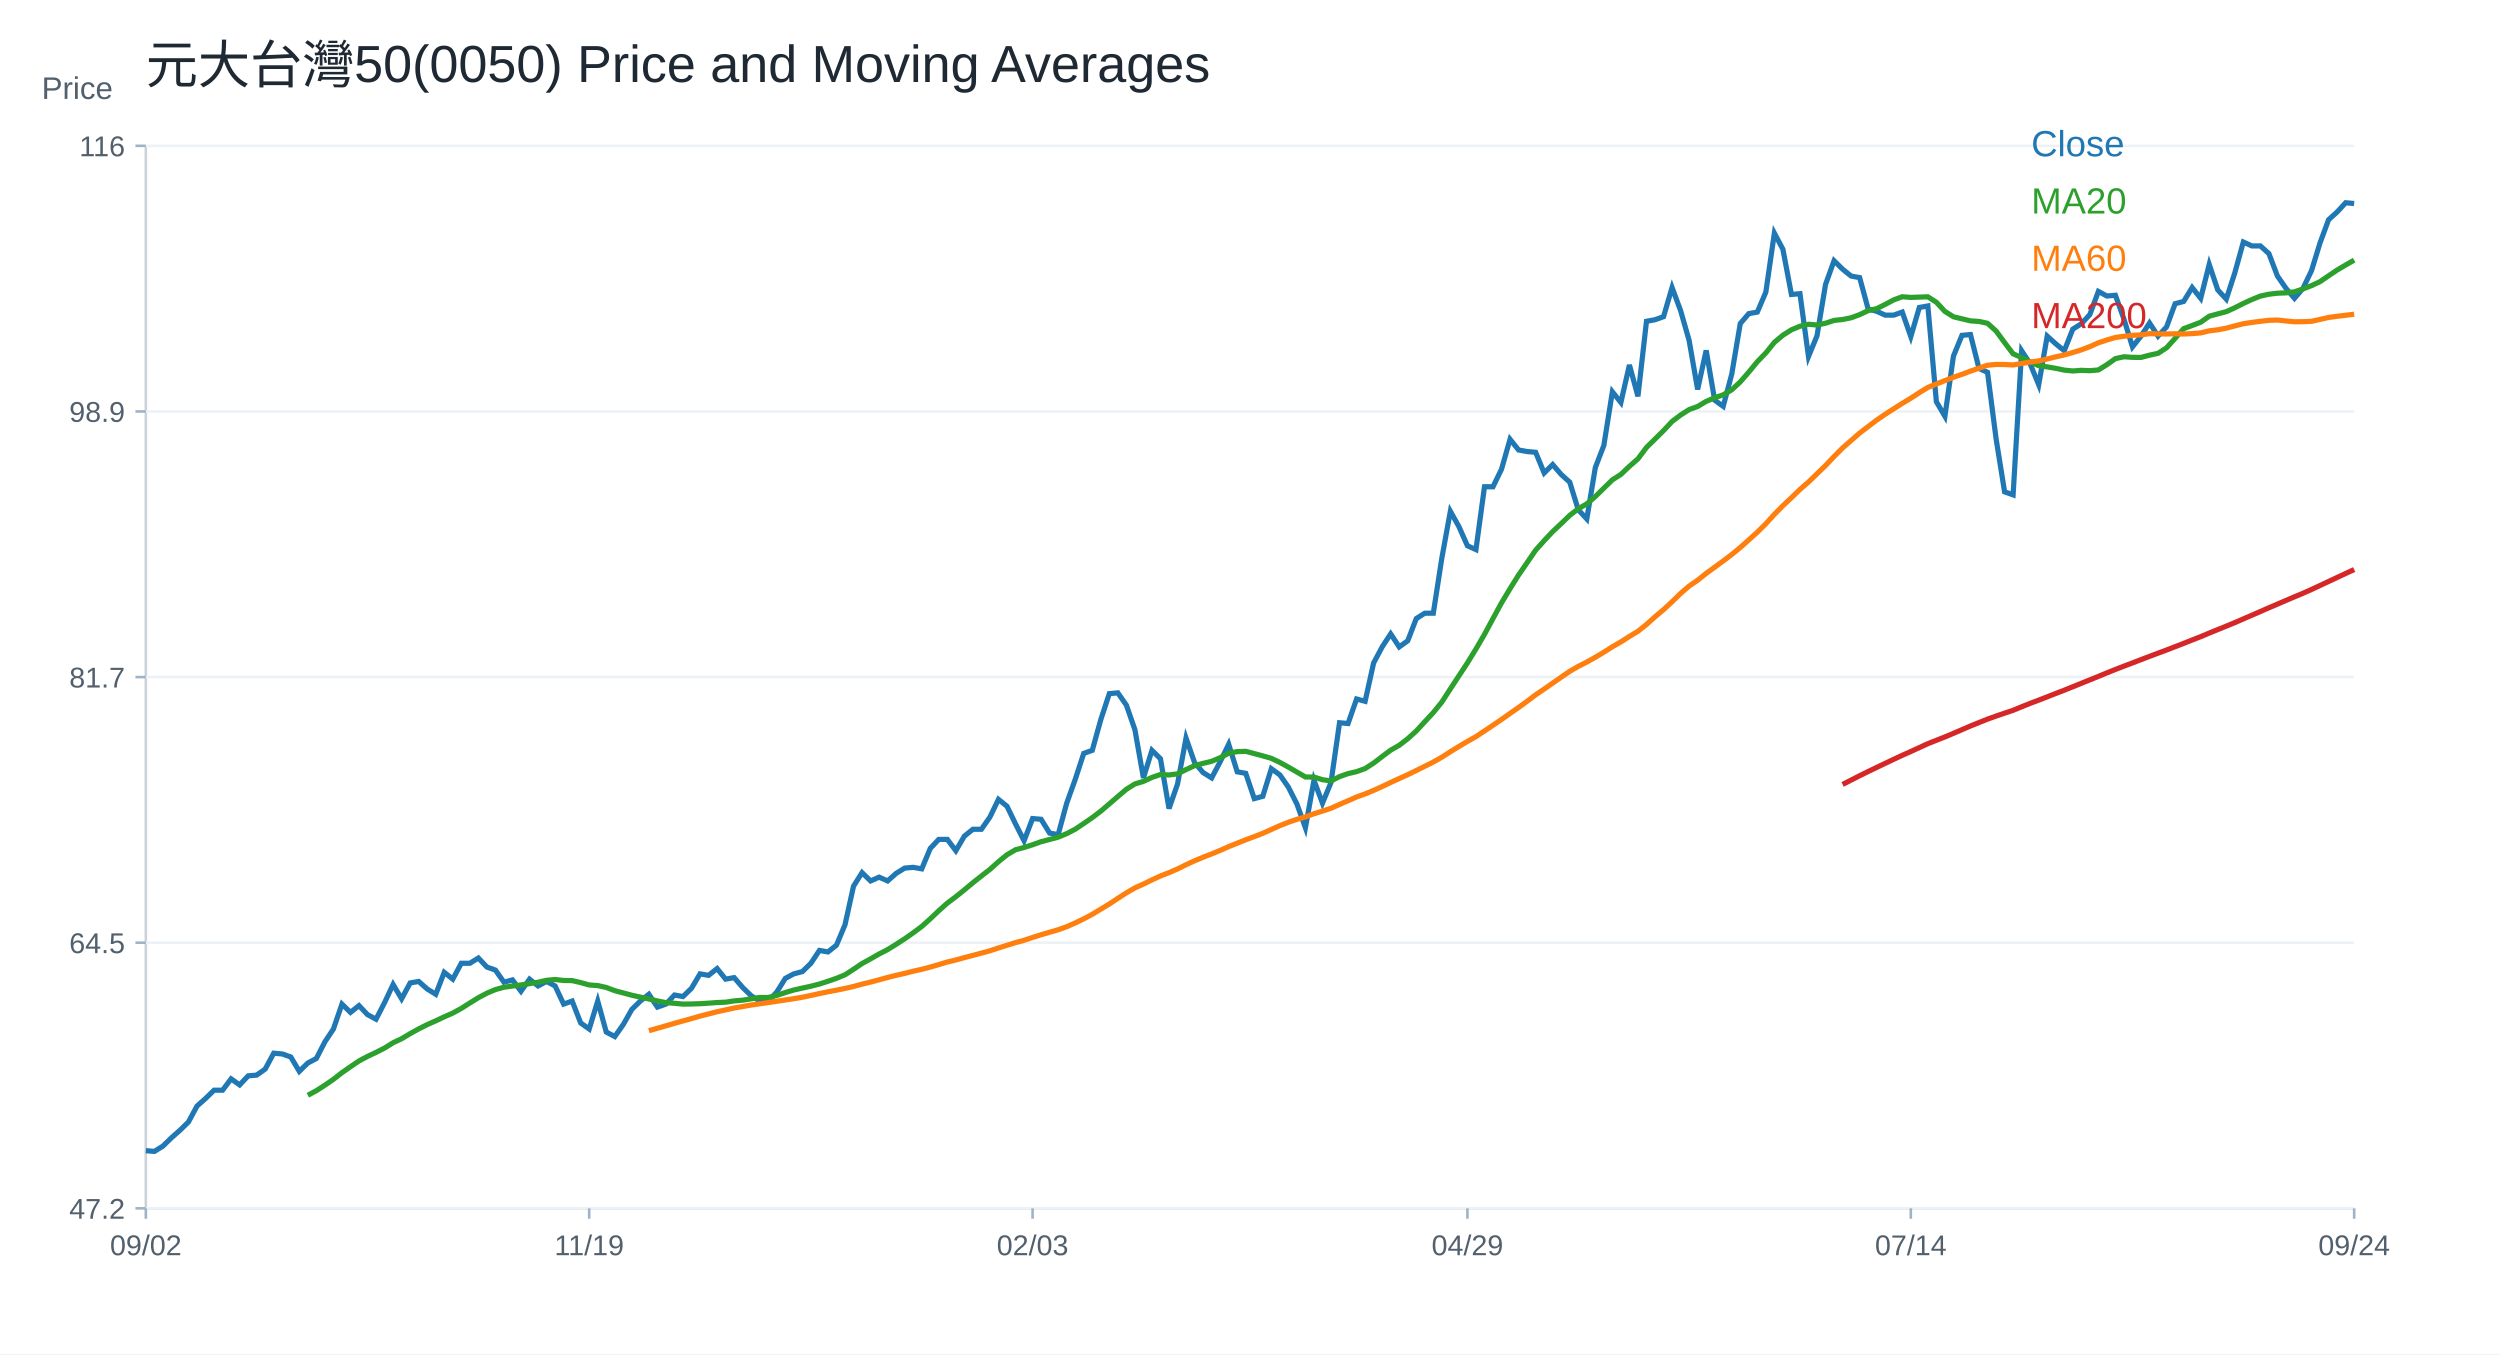
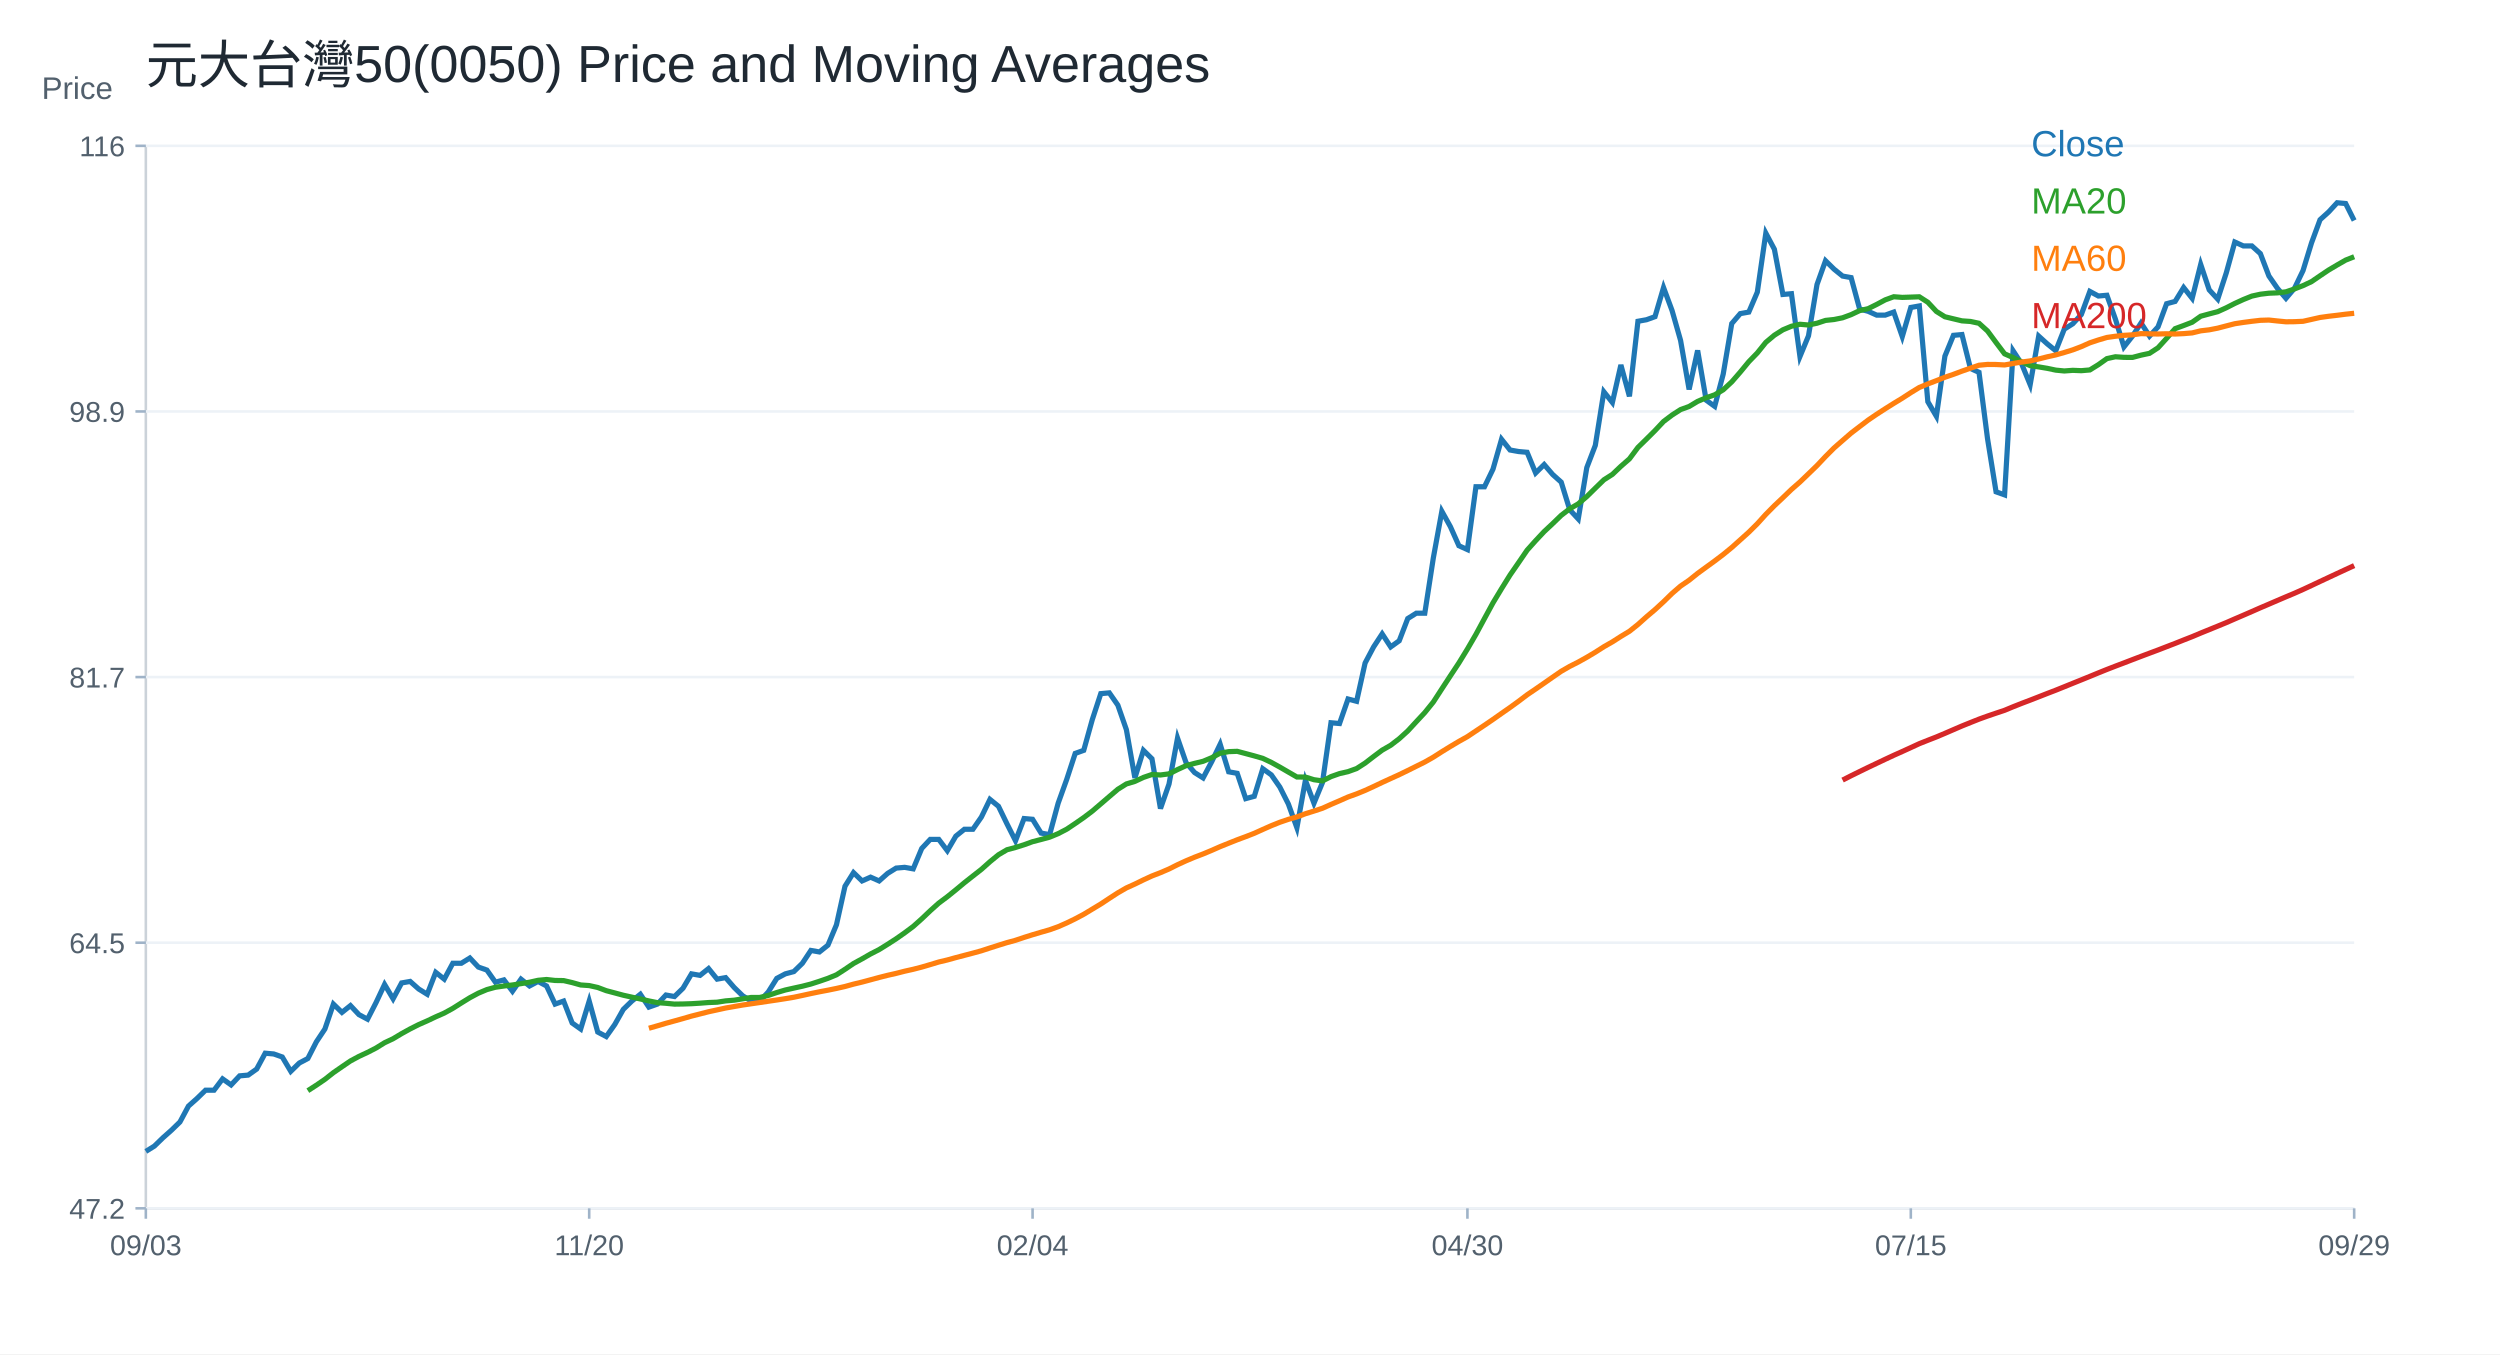
<svg xmlns="http://www.w3.org/2000/svg" width="960" height="520" viewBox="0 0 960 520">
  <rect width="100%" height="100%" fill="white" />
  <text x="56.00" y="32.00" font-size="20" font-family="Arial" fill="#1f2933" text-anchor="start">元大台灣50(0050) Price and Moving Averages</text>
  <line x1="56" y1="464" x2="904" y2="464" stroke="#cbd2d9" />
  <line x1="56" y1="56" x2="56" y2="464" stroke="#cbd2d9" />
  <text x="16.00" y="38.00" font-size="12" font-family="Arial" fill="#52606d" text-anchor="start">Price</text>
  <line x1="56" y1="464.00" x2="904" y2="464.00" stroke="#edf2f7" />
  <line x1="52" y1="464.00" x2="56" y2="464.00" stroke="#9fb3c8" />
  <text x="48.00" y="468.00" font-size="11" font-family="Arial" fill="#52606d" text-anchor="end">47.2</text>
  <line x1="56" y1="362.00" x2="904" y2="362.00" stroke="#edf2f7" />
  <line x1="52" y1="362.00" x2="56" y2="362.00" stroke="#9fb3c8" />
  <text x="48.00" y="366.00" font-size="11" font-family="Arial" fill="#52606d" text-anchor="end">64.5</text>
  <line x1="56" y1="260.00" x2="904" y2="260.00" stroke="#edf2f7" />
  <line x1="52" y1="260.00" x2="56" y2="260.00" stroke="#9fb3c8" />
  <text x="48.00" y="264.00" font-size="11" font-family="Arial" fill="#52606d" text-anchor="end">81.7</text>
  <line x1="56" y1="158.00" x2="904" y2="158.00" stroke="#edf2f7" />
  <line x1="52" y1="158.00" x2="56" y2="158.00" stroke="#9fb3c8" />
  <text x="48.00" y="162.00" font-size="11" font-family="Arial" fill="#52606d" text-anchor="end">98.9</text>
  <line x1="56" y1="56.00" x2="904" y2="56.00" stroke="#edf2f7" />
  <line x1="52" y1="56.00" x2="56" y2="56.00" stroke="#9fb3c8" />
  <text x="48.00" y="60.00" font-size="11" font-family="Arial" fill="#52606d" text-anchor="end">116</text>
  <line x1="56.00" y1="464" x2="56.00" y2="468" stroke="#9fb3c8" />
-   <text x="56.00" y="482.00" font-size="11" font-family="Arial" fill="#52606d" text-anchor="middle">09/02</text>
+   <text x="56.00" y="482.00" font-size="11" font-family="Arial" fill="#52606d" text-anchor="middle">09/03</text>
  <line x1="226.25" y1="464" x2="226.25" y2="468" stroke="#9fb3c8" />
-   <text x="226.25" y="482.00" font-size="11" font-family="Arial" fill="#52606d" text-anchor="middle">11/19</text>
+   <text x="226.25" y="482.00" font-size="11" font-family="Arial" fill="#52606d" text-anchor="middle">11/20</text>
  <line x1="396.51" y1="464" x2="396.51" y2="468" stroke="#9fb3c8" />
-   <text x="396.51" y="482.00" font-size="11" font-family="Arial" fill="#52606d" text-anchor="middle">02/03</text>
+   <text x="396.51" y="482.00" font-size="11" font-family="Arial" fill="#52606d" text-anchor="middle">02/04</text>
  <line x1="563.49" y1="464" x2="563.49" y2="468" stroke="#9fb3c8" />
-   <text x="563.49" y="482.00" font-size="11" font-family="Arial" fill="#52606d" text-anchor="middle">04/29</text>
+   <text x="563.49" y="482.00" font-size="11" font-family="Arial" fill="#52606d" text-anchor="middle">04/30</text>
  <line x1="733.75" y1="464" x2="733.75" y2="468" stroke="#9fb3c8" />
-   <text x="733.75" y="482.00" font-size="11" font-family="Arial" fill="#52606d" text-anchor="middle">07/14</text>
+   <text x="733.75" y="482.00" font-size="11" font-family="Arial" fill="#52606d" text-anchor="middle">07/15</text>
  <line x1="904.00" y1="464" x2="904.00" y2="468" stroke="#9fb3c8" />
-   <text x="904.00" y="482.00" font-size="11" font-family="Arial" fill="#52606d" text-anchor="middle">09/24</text>
-   <polyline fill="none" stroke="#1f77b4" stroke-width="2" points="56.00,441.85 59.27,442.14 62.55,440.11 65.82,436.92 69.10,434.02 72.37,430.83 75.64,424.74 78.92,421.83 82.19,418.64 85.47,418.64 88.74,414.29 92.02,416.61 95.29,413.13 98.56,412.84 101.84,410.52 105.11,404.43 108.39,404.72 111.66,405.88 114.93,411.39 118.21,408.20 121.48,406.46 124.76,400.07 128.03,395.14 131.31,385.57 134.58,388.76 137.85,386.15 141.13,389.63 144.40,391.37 147.68,384.99 150.95,378.03 154.22,383.54 157.50,377.45 160.77,376.87 164.05,379.77 167.32,381.80 170.59,373.38 173.87,375.99 177.14,369.90 180.42,369.90 183.69,367.87 186.97,371.35 190.24,372.51 193.51,377.16 196.79,376.28 200.06,380.64 203.34,375.99 206.61,378.61 209.88,376.87 213.16,378.61 216.43,385.57 219.71,384.41 222.98,392.82 226.25,395.14 229.53,384.41 232.80,396.30 236.08,398.04 239.35,393.40 242.63,387.60 245.90,384.41 249.17,381.80 252.45,386.73 255.72,385.57 259.00,382.09 262.27,382.67 265.54,379.48 268.82,373.96 272.09,374.54 275.37,371.93 278.64,375.99 281.92,375.41 285.19,379.19 288.46,382.38 291.74,384.41 295.01,384.41 298.29,380.93 301.56,375.70 304.83,373.96 308.11,373.09 311.38,369.90 314.66,364.97 317.93,365.55 321.20,362.94 324.48,355.11 327.75,340.31 331.03,335.09 334.30,338.28 337.58,336.83 340.85,338.28 344.12,335.38 347.40,333.35 350.67,333.06 353.95,333.64 357.22,325.80 360.49,322.32 363.77,322.32 367.04,326.67 370.32,321.08 373.59,318.44 376.86,318.44 380.14,313.73 383.41,306.96 386.69,309.61 389.96,316.38 393.24,322.85 396.51,314.32 399.78,314.61 403.06,319.91 406.33,320.49 409.61,308.43 412.88,299.31 416.15,289.31 419.43,288.13 422.70,276.36 425.98,266.36 429.25,266.06 432.53,270.77 435.80,280.19 439.07,298.72 442.35,288.13 445.62,291.37 448.90,310.49 452.17,301.08 455.44,283.42 458.72,292.84 461.99,296.66 465.27,298.72 468.54,292.54 471.81,285.78 475.09,296.37 478.36,296.96 481.64,306.67 484.91,305.78 488.19,295.19 491.46,297.55 494.73,302.25 498.01,308.73 501.28,317.85 504.56,299.61 507.83,308.43 511.10,300.49 514.38,277.54 517.65,277.83 520.93,268.42 524.20,269.30 527.47,254.59 530.75,248.41 534.02,243.41 537.30,248.41 540.57,246.06 543.85,237.53 547.12,235.47 550.39,235.47 553.67,214.28 556.94,196.33 560.22,202.22 563.49,209.57 566.76,211.05 570.04,186.92 573.31,186.92 576.59,180.15 579.86,168.68 583.14,172.80 586.41,173.39 589.68,173.68 592.96,181.62 596.23,178.39 599.51,182.21 602.78,185.15 606.05,195.75 609.33,199.28 612.60,179.56 615.88,171.03 619.15,150.44 622.42,154.56 625.70,140.14 628.97,152.20 632.25,123.37 635.52,122.78 638.80,121.60 642.07,110.42 645.34,119.25 648.62,130.72 651.89,149.55 655.17,134.55 658.44,153.67 661.71,156.03 664.99,143.67 668.26,124.25 671.54,120.43 674.81,119.84 678.08,112.19 681.36,89.53 684.63,95.71 687.91,113.07 691.18,112.78 694.46,136.90 697.73,128.96 701.00,109.25 704.28,100.13 707.55,103.36 710.83,106.01 714.10,106.60 717.37,118.66 720.65,119.54 723.92,121.01 727.20,121.01 730.47,119.84 733.75,129.25 737.02,118.07 740.29,117.48 743.57,154.26 746.84,159.85 750.12,136.76 753.39,128.77 756.66,128.47 759.94,141.50 763.21,142.98 766.49,168.44 769.76,188.86 773.03,190.04 776.31,134.69 779.58,139.72 782.86,147.72 786.13,129.07 789.41,132.03 792.68,134.69 795.95,126.40 799.23,124.33 802.50,120.78 805.78,111.90 809.05,113.67 812.32,113.38 815.60,122.55 818.87,133.21 822.15,129.07 825.42,124.03 828.69,129.07 831.97,125.51 835.24,116.63 838.52,115.75 841.79,110.42 845.07,114.56 848.34,101.54 851.61,111.31 854.89,114.86 858.16,104.79 861.44,92.95 864.71,94.43 867.98,94.43 871.26,97.39 874.53,105.98 877.81,110.71 881.08,114.56 884.36,110.71 887.63,103.91 890.90,93.25 894.18,84.37 897.45,81.41 900.73,77.86 904.00,78.15" />
+   <text x="904.00" y="482.00" font-size="11" font-family="Arial" fill="#52606d" text-anchor="middle">09/29</text>
+   <polyline fill="none" stroke="#1f77b4" stroke-width="2" points="56.00,442.14 59.27,440.11 62.55,436.92 65.82,434.02 69.10,430.83 72.37,424.74 75.64,421.83 78.92,418.64 82.19,418.64 85.47,414.29 88.74,416.61 92.02,413.13 95.29,412.84 98.56,410.52 101.84,404.43 105.11,404.72 108.39,405.88 111.66,411.39 114.93,408.20 118.21,406.46 121.48,400.07 124.76,395.14 128.03,385.57 131.31,388.76 134.58,386.15 137.85,389.63 141.13,391.37 144.40,384.99 147.68,378.03 150.95,383.54 154.22,377.45 157.50,376.87 160.77,379.77 164.05,381.80 167.32,373.38 170.59,375.99 173.87,369.90 177.14,369.90 180.42,367.87 183.69,371.35 186.97,372.51 190.24,377.16 193.51,376.28 196.79,380.64 200.06,375.99 203.34,378.61 206.61,376.87 209.88,378.61 213.16,385.57 216.43,384.41 219.71,392.82 222.98,395.14 226.25,384.41 229.53,396.30 232.80,398.04 236.08,393.40 239.35,387.60 242.63,384.41 245.90,381.80 249.17,386.73 252.45,385.57 255.72,382.09 259.00,382.67 262.27,379.48 265.54,373.96 268.82,374.54 272.09,371.93 275.37,375.99 278.64,375.41 281.92,379.19 285.19,382.38 288.46,384.41 291.74,384.41 295.01,380.93 298.29,375.70 301.56,373.96 304.83,373.09 308.11,369.90 311.38,364.97 314.66,365.55 317.93,362.94 321.20,355.11 324.48,340.31 327.75,335.09 331.03,338.28 334.30,336.83 337.58,338.28 340.85,335.38 344.12,333.35 347.40,333.06 350.67,333.64 353.95,325.80 357.22,322.32 360.49,322.32 363.77,326.67 367.04,321.08 370.32,318.44 373.59,318.44 376.86,313.73 380.14,306.96 383.41,309.61 386.69,316.38 389.96,322.85 393.24,314.32 396.51,314.61 399.78,319.91 403.06,320.49 406.33,308.43 409.61,299.31 412.88,289.31 416.15,288.13 419.43,276.36 422.70,266.36 425.98,266.06 429.25,270.77 432.53,280.19 435.80,298.72 439.07,288.13 442.35,291.37 445.62,310.49 448.90,301.08 452.17,283.42 455.44,292.84 458.72,296.66 461.99,298.72 465.27,292.54 468.54,285.78 471.81,296.37 475.09,296.96 478.36,306.67 481.64,305.78 484.91,295.19 488.19,297.55 491.46,302.25 494.73,308.73 498.01,317.85 501.28,299.61 504.56,308.43 507.83,300.49 511.10,277.54 514.38,277.83 517.65,268.42 520.93,269.30 524.20,254.59 527.47,248.41 530.75,243.41 534.02,248.41 537.30,246.06 540.57,237.53 543.85,235.47 547.12,235.47 550.39,214.28 553.67,196.33 556.94,202.22 560.22,209.57 563.49,211.05 566.76,186.92 570.04,186.92 573.31,180.15 576.59,168.68 579.86,172.80 583.14,173.39 586.41,173.68 589.68,181.62 592.96,178.39 596.23,182.21 599.51,185.15 602.78,195.75 606.05,199.28 609.33,179.56 612.60,171.03 615.88,150.44 619.15,154.56 622.42,140.14 625.70,152.20 628.97,123.37 632.25,122.78 635.52,121.60 638.80,110.42 642.07,119.25 645.34,130.72 648.62,149.55 651.89,134.55 655.17,153.67 658.44,156.03 661.71,143.67 664.99,124.25 668.26,120.43 671.54,119.84 674.81,112.19 678.08,89.53 681.36,95.71 684.63,113.07 687.91,112.78 691.18,136.90 694.46,128.96 697.73,109.25 701.00,100.13 704.28,103.36 707.55,106.01 710.83,106.60 714.10,118.66 717.37,119.54 720.65,121.01 723.92,121.01 727.20,119.84 730.47,129.25 733.75,118.07 737.02,117.48 740.29,154.26 743.57,159.85 746.84,136.76 750.12,128.77 753.39,128.47 756.66,141.50 759.94,142.98 763.21,168.44 766.49,188.86 769.76,190.04 773.03,134.69 776.31,139.72 779.58,147.72 782.86,129.07 786.13,132.03 789.41,134.69 792.68,126.40 795.95,124.33 799.23,120.78 802.50,111.90 805.78,113.67 809.05,113.38 812.32,122.55 815.60,133.21 818.87,129.07 822.15,124.03 825.42,129.07 828.69,125.51 831.97,116.63 835.24,115.75 838.52,110.42 841.79,114.56 845.07,101.54 848.34,111.31 851.61,114.86 854.89,104.79 858.16,92.95 861.44,94.43 864.71,94.43 867.98,97.39 871.26,105.98 874.53,110.71 877.81,114.56 881.08,110.71 884.36,103.91 887.63,93.25 890.90,84.37 894.18,81.41 897.45,77.86 900.73,78.15 904.00,84.67" />
  <text x="780.00" y="60.00" font-size="14" font-family="Arial" fill="#1f77b4" text-anchor="start">Close</text>
-   <polyline fill="none" stroke="#2ca02c" stroke-width="2" points="118.21,420.59 121.48,418.82 124.76,416.71 128.03,414.47 131.31,411.90 134.58,409.63 137.85,407.40 141.13,405.65 144.40,404.12 147.68,402.44 150.95,400.41 154.22,398.87 157.50,396.91 160.77,395.10 164.05,393.45 167.32,392.01 170.59,390.46 173.87,389.02 177.14,387.22 180.42,385.15 183.69,383.13 186.97,381.38 190.24,380.00 193.51,379.10 196.79,378.63 200.06,378.23 203.34,377.72 206.61,377.17 209.88,376.44 213.16,376.13 216.43,376.50 219.71,376.55 222.98,377.31 226.25,378.23 229.53,378.46 232.80,379.19 236.08,380.42 239.35,381.29 242.63,382.17 245.90,382.90 249.17,383.60 252.45,384.36 255.72,385.02 259.00,385.26 262.27,385.58 265.54,385.53 268.82,385.42 272.09,385.22 275.37,384.97 278.64,384.84 281.92,384.34 285.19,384.07 288.46,383.55 291.74,383.02 295.01,383.02 298.29,382.25 301.56,381.13 304.83,380.16 308.11,379.43 311.38,378.71 314.66,377.87 317.93,376.81 321.20,375.68 324.48,374.33 327.75,372.21 331.03,369.99 334.30,368.20 337.58,366.32 340.85,364.64 344.12,362.61 347.40,360.50 350.67,358.20 353.95,355.76 357.22,352.83 360.49,349.72 363.77,346.79 367.04,344.34 370.32,341.70 373.59,338.97 376.86,336.39 380.14,333.83 383.41,330.90 386.69,328.23 389.96,326.30 393.24,325.42 396.51,324.39 399.78,323.20 403.06,322.36 406.33,321.47 409.61,320.12 412.88,318.42 416.15,316.23 419.43,313.96 422.70,311.48 425.98,308.69 429.25,305.87 432.53,303.08 435.80,301.03 439.07,300.05 442.35,298.53 445.62,297.41 448.90,297.59 452.17,297.16 455.44,295.52 458.72,294.02 461.99,293.13 465.27,292.34 468.54,290.97 471.81,289.23 475.09,288.63 478.36,288.51 481.64,289.38 484.91,290.26 488.19,291.21 491.46,292.76 494.73,294.57 498.01,296.47 501.28,298.36 504.56,298.40 507.83,299.41 511.10,299.87 514.38,298.22 517.65,297.06 520.93,296.31 524.20,295.13 527.47,293.03 530.75,290.51 534.02,288.06 537.30,286.19 540.57,283.67 543.85,280.70 547.12,277.14 550.39,273.63 553.67,269.58 556.94,264.52 560.22,259.52 563.49,254.56 566.76,249.22 570.04,243.59 573.31,237.51 576.59,231.49 579.86,226.05 583.14,220.80 586.41,216.05 589.68,211.27 592.96,207.62 596.23,204.12 599.51,201.06 602.78,197.89 606.05,195.38 609.33,193.47 612.60,190.67 615.88,187.45 619.15,184.26 622.42,182.17 625.70,179.06 628.97,176.20 632.25,171.81 635.52,168.60 638.80,165.34 642.07,161.85 645.34,159.38 648.62,157.28 651.89,156.09 655.17,154.13 658.44,152.73 661.71,151.61 664.99,149.69 668.26,146.64 671.54,142.88 674.81,138.90 678.08,135.53 681.36,131.46 684.63,128.72 687.91,126.65 691.18,125.28 694.46,124.52 697.73,124.80 701.00,124.12 704.28,123.04 707.55,122.69 710.83,122.03 714.10,120.82 717.37,119.28 720.65,118.53 723.92,116.90 727.20,115.15 730.47,113.95 733.75,114.20 737.02,114.09 740.29,113.97 743.57,116.07 746.84,119.59 750.12,121.64 753.39,122.43 756.66,123.21 759.94,123.44 763.21,124.14 766.49,127.10 769.76,131.54 773.03,135.87 776.31,137.31 779.58,138.96 782.86,140.41 786.13,140.89 789.41,141.44 792.68,142.13 795.95,142.45 799.23,142.21 802.50,142.34 805.78,142.06 809.05,140.03 812.32,137.71 815.60,137.00 818.87,137.22 822.15,137.25 825.42,136.38 828.69,135.68 831.97,133.54 835.24,129.93 838.52,126.21 841.79,125.00 845.07,123.74 848.34,121.43 851.61,120.54 854.89,119.68 858.16,118.19 861.44,116.52 864.71,115.02 867.98,113.70 871.26,112.98 874.53,112.59 877.81,112.46 881.08,112.06 884.36,110.94 887.63,109.68 890.90,108.14 894.18,105.90 897.45,103.70 900.73,101.76 904.00,99.88" />
+   <polyline fill="none" stroke="#2ca02c" stroke-width="2" points="118.21,418.82 121.48,416.71 124.76,414.47 128.03,411.90 131.31,409.63 134.58,407.40 137.85,405.65 141.13,404.12 144.40,402.44 147.68,400.41 150.95,398.87 154.22,396.91 157.50,395.10 160.77,393.45 164.05,392.01 167.32,390.46 170.59,389.02 173.87,387.22 177.14,385.15 180.42,383.13 183.69,381.38 186.97,380.00 190.24,379.10 193.51,378.63 196.79,378.23 200.06,377.72 203.34,377.17 206.61,376.44 209.88,376.13 213.16,376.50 216.43,376.55 219.71,377.31 222.98,378.23 226.25,378.46 229.53,379.19 232.80,380.42 236.08,381.29 239.35,382.17 242.63,382.90 245.90,383.60 249.17,384.36 252.45,385.02 255.72,385.26 259.00,385.58 262.27,385.53 265.54,385.42 268.82,385.22 272.09,384.97 275.37,384.84 278.64,384.34 281.92,384.07 285.19,383.55 288.46,383.02 291.74,383.02 295.01,382.25 298.29,381.13 301.56,380.16 304.83,379.43 308.11,378.71 311.38,377.87 314.66,376.81 317.93,375.68 321.20,374.33 324.48,372.21 327.75,369.99 331.03,368.20 334.30,366.32 337.58,364.64 340.85,362.61 344.12,360.50 347.40,358.20 350.67,355.76 353.95,352.83 357.22,349.72 360.49,346.79 363.77,344.34 367.04,341.70 370.32,338.97 373.59,336.39 376.86,333.83 380.14,330.90 383.41,328.23 386.69,326.30 389.96,325.42 393.24,324.39 396.51,323.20 399.78,322.36 403.06,321.47 406.33,320.12 409.61,318.42 412.88,316.23 416.15,313.96 419.43,311.48 422.70,308.69 425.98,305.87 429.25,303.08 432.53,301.03 435.80,300.05 439.07,298.53 442.35,297.41 445.62,297.59 448.90,297.16 452.17,295.52 455.44,294.02 458.72,293.13 461.99,292.34 465.27,290.97 468.54,289.23 471.81,288.63 475.09,288.51 478.36,289.38 481.64,290.26 484.91,291.21 488.19,292.76 491.46,294.57 494.73,296.47 498.01,298.36 501.28,298.40 504.56,299.41 507.83,299.87 511.10,298.22 514.38,297.06 517.65,296.31 520.93,295.13 524.20,293.03 527.47,290.51 530.75,288.06 534.02,286.19 537.30,283.67 540.57,280.70 543.85,277.14 547.12,273.63 550.39,269.58 553.67,264.52 556.94,259.52 560.22,254.56 563.49,249.22 566.76,243.59 570.04,237.51 573.31,231.49 576.59,226.05 579.86,220.80 583.14,216.05 586.41,211.27 589.68,207.62 592.96,204.12 596.23,201.06 599.51,197.89 602.78,195.38 606.05,193.47 609.33,190.67 612.60,187.45 615.88,184.26 619.15,182.17 622.42,179.06 625.70,176.20 628.97,171.81 632.25,168.60 635.52,165.34 638.80,161.85 642.07,159.38 645.34,157.28 648.62,156.09 651.89,154.13 655.17,152.73 658.44,151.61 661.71,149.69 664.99,146.64 668.26,142.88 671.54,138.90 674.81,135.53 678.08,131.46 681.36,128.72 684.63,126.65 687.91,125.28 691.18,124.52 694.46,124.80 697.73,124.12 701.00,123.04 704.28,122.69 707.55,122.03 710.83,120.82 714.10,119.28 717.37,118.53 720.65,116.90 723.92,115.15 727.20,113.95 730.47,114.20 733.75,114.09 737.02,113.97 740.29,116.07 743.57,119.59 746.84,121.64 750.12,122.43 753.39,123.21 756.66,123.44 759.94,124.14 763.21,127.10 766.49,131.54 769.76,135.87 773.03,137.31 776.31,138.96 779.58,140.41 782.86,140.89 786.13,141.44 789.41,142.13 792.68,142.45 795.95,142.21 799.23,142.34 802.50,142.06 805.78,140.03 809.05,137.71 812.32,137.00 815.60,137.22 818.87,137.25 822.15,136.38 825.42,135.68 828.69,133.54 831.97,129.93 835.24,126.21 838.52,125.00 841.79,123.74 845.07,121.43 848.34,120.54 851.61,119.68 854.89,118.19 858.16,116.52 861.44,115.02 864.71,113.70 867.98,112.98 871.26,112.59 874.53,112.46 877.81,112.06 881.08,110.94 884.36,109.68 887.63,108.14 890.90,105.90 894.18,103.70 897.45,101.76 900.73,99.88 904.00,98.59" />
  <text x="780.00" y="82.00" font-size="14" font-family="Arial" fill="#2ca02c" text-anchor="start">MA20</text>
-   <polyline fill="none" stroke="#ff7f0e" stroke-width="2" points="249.17,395.77 252.45,394.85 255.72,393.91 259.00,392.94 262.27,392.04 265.54,391.13 268.82,390.18 272.09,389.35 275.37,388.51 278.64,387.80 281.92,387.08 285.19,386.50 288.46,385.93 291.74,385.45 295.01,384.97 298.29,384.48 301.56,384.00 304.83,383.49 308.11,382.94 311.38,382.25 314.66,381.53 317.93,380.85 321.20,380.23 324.48,379.56 327.75,378.81 331.03,377.91 334.30,377.12 337.58,376.24 340.85,375.35 344.12,374.52 347.40,373.78 350.67,372.94 353.95,372.21 357.22,371.36 360.49,370.40 363.77,369.41 367.04,368.63 370.32,367.72 373.59,366.86 376.86,366.00 380.14,365.10 383.41,364.02 386.69,362.98 389.96,361.96 393.24,361.07 396.51,359.97 399.78,358.94 403.06,357.97 406.33,357.03 409.61,355.86 412.88,354.42 416.15,352.83 419.43,351.09 422.70,349.11 425.98,347.14 429.25,344.97 432.53,342.85 435.80,340.96 439.07,339.48 442.35,337.88 445.62,336.37 448.90,335.10 452.17,333.69 455.44,332.05 458.72,330.55 461.99,329.17 465.27,327.92 468.54,326.55 471.81,325.11 475.09,323.79 478.36,322.48 481.64,321.27 484.91,319.99 488.19,318.51 491.46,317.06 494.73,315.75 498.01,314.63 501.28,313.70 504.56,312.47 507.83,311.45 511.10,310.37 514.38,308.90 517.65,307.49 520.93,306.04 524.20,304.86 527.47,303.52 530.75,302.02 534.02,300.46 537.30,298.96 540.57,297.47 543.85,295.88 547.12,294.25 550.39,292.62 553.67,290.76 556.94,288.66 560.22,286.65 563.49,284.70 566.76,282.87 570.04,280.68 573.31,278.49 576.59,276.26 579.86,273.95 583.14,271.67 586.41,269.29 589.68,266.81 592.96,264.59 596.23,262.32 599.51,260.03 602.78,257.77 606.05,255.89 609.33,254.23 612.60,252.40 615.88,250.45 619.15,248.35 622.42,246.48 625.70,244.39 628.97,242.41 632.25,239.80 635.52,236.86 638.80,234.09 642.07,231.07 645.34,227.88 648.62,225.05 651.89,222.81 655.17,220.18 658.44,217.79 661.71,215.41 664.99,212.93 668.26,210.24 671.54,207.31 674.81,204.36 678.08,201.12 681.36,197.51 684.63,194.19 687.91,191.11 691.18,187.95 694.46,185.09 697.73,181.94 701.00,178.77 704.28,175.30 707.55,172.01 710.83,169.15 714.10,166.30 717.37,163.80 720.65,161.31 723.92,159.08 727.20,156.96 730.47,154.90 733.75,152.91 737.02,150.78 740.29,148.78 743.57,147.43 746.84,146.17 750.12,144.87 753.39,143.75 756.66,142.52 759.94,141.38 763.21,140.25 766.49,139.94 769.76,139.97 773.03,140.14 776.31,139.57 779.58,139.02 782.86,138.59 786.13,137.85 789.41,137.02 792.68,136.29 795.95,135.36 799.23,134.35 802.50,133.10 805.78,131.64 809.05,130.55 812.32,129.59 815.60,129.12 818.87,128.77 822.15,128.58 825.42,128.11 828.69,128.21 831.97,128.25 835.24,128.17 838.52,128.26 841.79,128.11 845.07,127.84 848.34,127.04 851.61,126.65 854.89,126.01 858.16,125.15 861.44,124.31 864.71,123.81 867.98,123.38 871.26,123.00 874.53,122.90 877.81,123.25 881.08,123.57 884.36,123.53 887.63,123.38 890.90,122.65 894.18,121.91 897.45,121.45 900.73,121.07 904.00,120.65" />
+   <polyline fill="none" stroke="#ff7f0e" stroke-width="2" points="249.17,394.85 252.45,393.91 255.72,392.94 259.00,392.04 262.27,391.13 265.54,390.18 268.82,389.35 272.09,388.51 275.37,387.80 278.64,387.08 281.92,386.50 285.19,385.93 288.46,385.45 291.74,384.97 295.01,384.48 298.29,384.00 301.56,383.49 304.83,382.94 308.11,382.25 311.38,381.53 314.66,380.85 317.93,380.23 321.20,379.56 324.48,378.81 327.75,377.91 331.03,377.12 334.30,376.24 337.58,375.35 340.85,374.52 344.12,373.78 347.40,372.94 350.67,372.21 353.95,371.36 357.22,370.40 360.49,369.41 363.77,368.63 367.04,367.72 370.32,366.86 373.59,366.00 376.86,365.10 380.14,364.02 383.41,362.98 386.69,361.96 389.96,361.07 393.24,359.97 396.51,358.94 399.78,357.97 403.06,357.03 406.33,355.86 409.61,354.42 412.88,352.83 416.15,351.09 419.43,349.11 422.70,347.14 425.98,344.97 429.25,342.85 432.53,340.96 435.80,339.48 439.07,337.88 442.35,336.37 445.62,335.10 448.90,333.69 452.17,332.05 455.44,330.55 458.72,329.17 461.99,327.92 465.27,326.55 468.54,325.11 471.81,323.79 475.09,322.48 478.36,321.27 481.64,319.99 484.91,318.51 488.19,317.06 491.46,315.75 494.73,314.63 498.01,313.70 501.28,312.47 504.56,311.45 507.83,310.37 511.10,308.90 514.38,307.49 517.65,306.04 520.93,304.86 524.20,303.52 527.47,302.02 530.75,300.46 534.02,298.96 537.30,297.47 540.57,295.88 543.85,294.25 547.12,292.62 550.39,290.76 553.67,288.66 556.94,286.65 560.22,284.70 563.49,282.87 566.76,280.68 570.04,278.49 573.31,276.26 576.59,273.95 579.86,271.67 583.14,269.29 586.41,266.81 589.68,264.59 592.96,262.32 596.23,260.03 599.51,257.77 602.78,255.89 606.05,254.23 609.33,252.40 612.60,250.45 615.88,248.35 619.15,246.48 622.42,244.39 625.70,242.41 628.97,239.80 632.25,236.86 635.52,234.09 638.80,231.07 642.07,227.88 645.34,225.05 648.62,222.81 651.89,220.18 655.17,217.79 658.44,215.41 661.71,212.93 664.99,210.24 668.26,207.31 671.54,204.36 674.81,201.12 678.08,197.51 681.36,194.19 684.63,191.11 687.91,187.95 691.18,185.09 694.46,181.94 697.73,178.77 701.00,175.30 704.28,172.01 707.55,169.15 710.83,166.30 714.10,163.80 717.37,161.31 720.65,159.08 723.92,156.96 727.20,154.90 730.47,152.91 733.75,150.78 737.02,148.78 740.29,147.43 743.57,146.17 746.84,144.87 750.12,143.75 753.39,142.52 756.66,141.38 759.94,140.25 763.21,139.94 766.49,139.97 769.76,140.14 773.03,139.57 776.31,139.02 779.58,138.59 782.86,137.85 786.13,137.02 789.41,136.29 792.68,135.36 795.95,134.35 799.23,133.10 802.50,131.64 805.78,130.55 809.05,129.59 812.32,129.12 815.60,128.77 818.87,128.58 822.15,128.11 825.42,128.21 828.69,128.25 831.97,128.17 835.24,128.26 838.52,128.11 841.79,127.84 845.07,127.04 848.34,126.65 851.61,126.01 854.89,125.15 858.16,124.31 861.44,123.81 864.71,123.38 867.98,123.00 871.26,122.90 874.53,123.25 877.81,123.57 881.08,123.53 884.36,123.38 887.63,122.65 890.90,121.91 894.18,121.45 897.45,121.07 900.73,120.65 904.00,120.30" />
  <text x="780.00" y="104.00" font-size="14" font-family="Arial" fill="#ff7f0e" text-anchor="start">MA60</text>
-   <polyline fill="none" stroke="#d62728" stroke-width="2" points="707.55,301.23 710.83,299.55 714.10,297.88 717.37,296.27 720.65,294.68 723.92,293.12 727.20,291.57 730.47,290.04 733.75,288.58 737.02,287.08 740.29,285.57 743.57,284.27 746.84,282.99 750.12,281.61 753.39,280.19 756.66,278.78 759.94,277.46 763.21,276.15 766.49,274.97 769.76,273.85 773.03,272.76 776.31,271.40 779.58,270.10 782.86,268.86 786.13,267.58 789.41,266.30 792.68,265.04 795.95,263.72 799.23,262.39 802.50,261.07 805.78,259.74 809.05,258.39 812.32,257.07 815.60,255.80 818.87,254.56 822.15,253.30 825.42,252.05 828.69,250.82 831.97,249.60 835.24,248.33 838.52,247.07 841.79,245.76 845.07,244.48 848.34,243.10 851.61,241.77 854.89,240.44 858.16,239.09 861.44,237.66 864.71,236.25 867.98,234.83 871.26,233.39 874.53,231.99 877.81,230.58 881.08,229.18 884.36,227.81 887.63,226.35 890.90,224.83 894.18,223.28 897.45,221.75 900.73,220.22 904.00,218.70" />
+   <polyline fill="none" stroke="#d62728" stroke-width="2" points="707.55,299.55 710.83,297.88 714.10,296.27 717.37,294.68 720.65,293.12 723.92,291.57 727.20,290.04 730.47,288.58 733.75,287.08 737.02,285.57 740.29,284.27 743.57,282.99 746.84,281.61 750.12,280.19 753.39,278.78 756.66,277.46 759.94,276.15 763.21,274.97 766.49,273.85 769.76,272.76 773.03,271.40 776.31,270.10 779.58,268.86 782.86,267.58 786.13,266.30 789.41,265.04 792.68,263.72 795.95,262.39 799.23,261.07 802.50,259.74 805.78,258.39 809.05,257.07 812.32,255.80 815.60,254.56 818.87,253.30 822.15,252.05 825.42,250.82 828.69,249.60 831.97,248.33 835.24,247.07 838.52,245.76 841.79,244.48 845.07,243.10 848.34,241.77 851.61,240.44 854.89,239.09 858.16,237.66 861.44,236.25 864.71,234.83 867.98,233.39 871.26,231.99 874.53,230.58 877.81,229.18 881.08,227.81 884.36,226.35 887.63,224.83 890.90,223.28 894.18,221.75 897.45,220.22 900.73,218.70 904.00,217.19" />
  <text x="780.00" y="126.00" font-size="14" font-family="Arial" fill="#d62728" text-anchor="start">MA200</text>
</svg>
